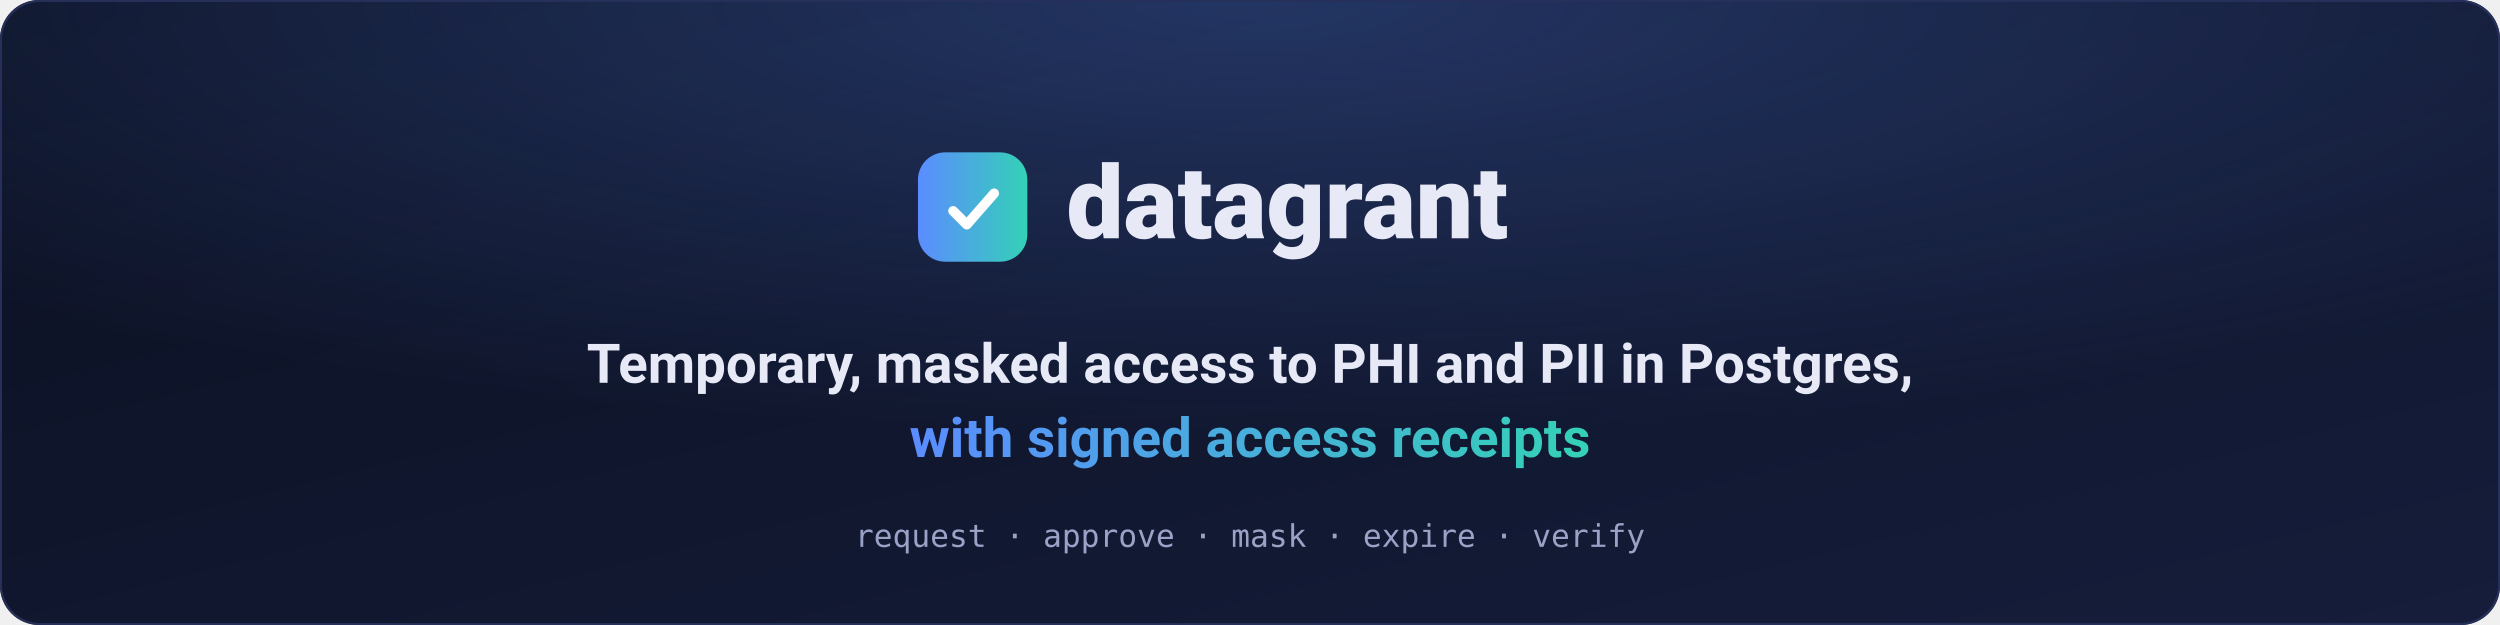
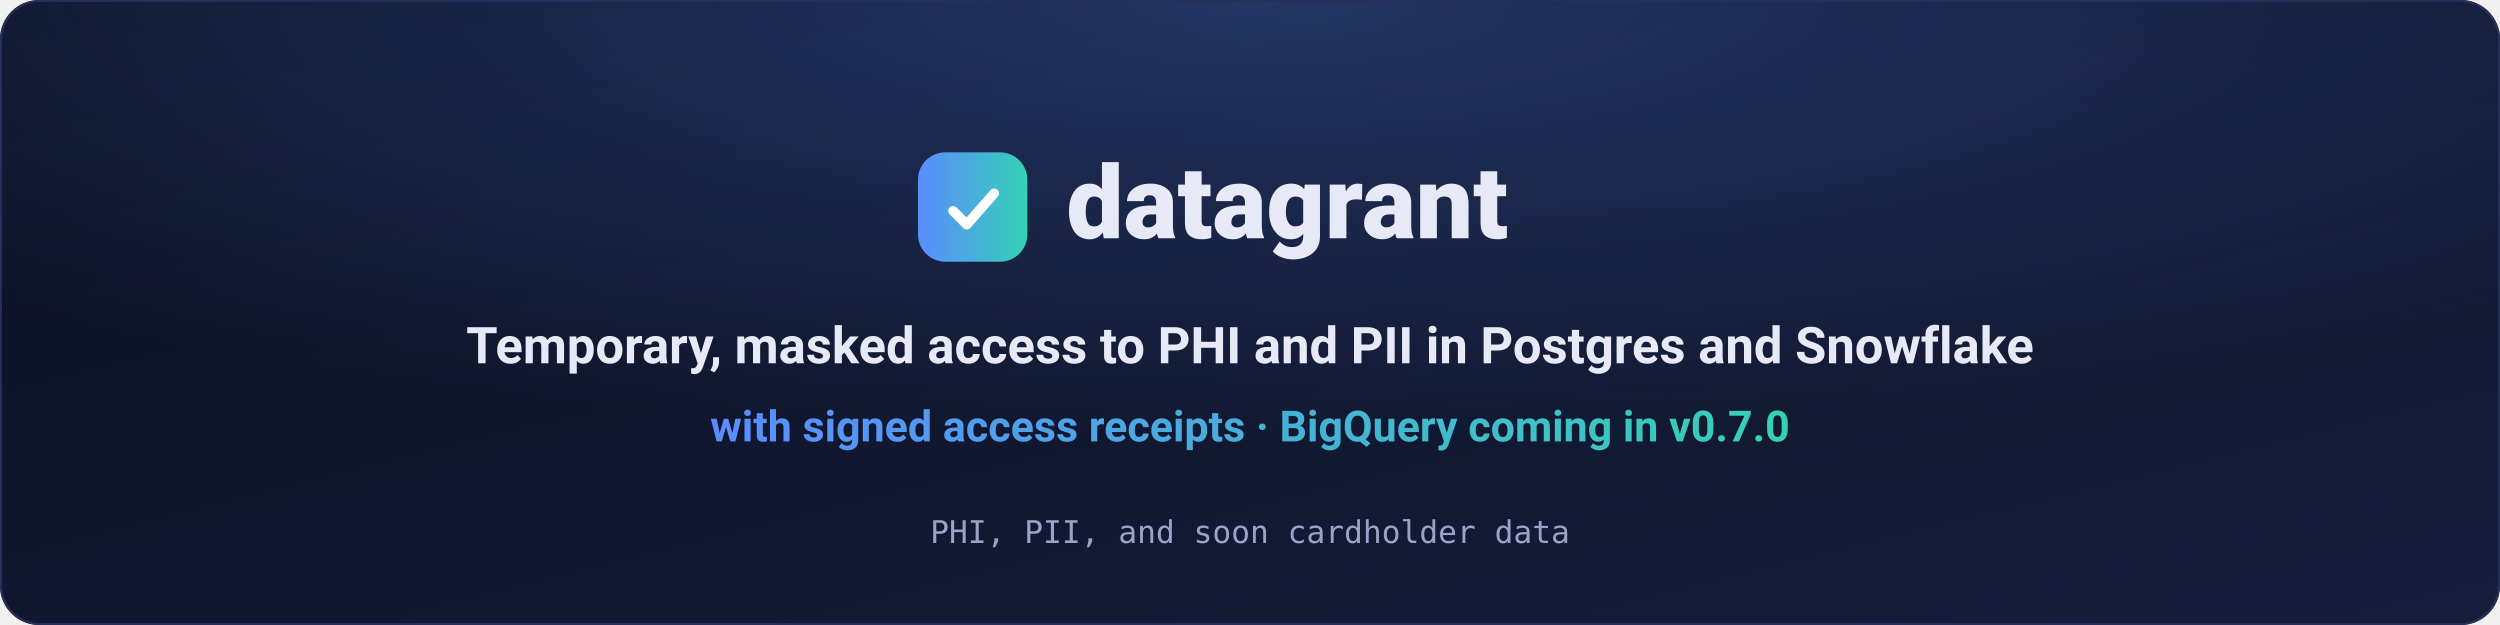
- <svg xmlns="http://www.w3.org/2000/svg" width="1280" height="320" viewBox="0 0 1280 320" role="img" aria-label="datagrant: Temporary, masked access to PHI and PII in Postgres, with signed access receipts">
+ <svg xmlns="http://www.w3.org/2000/svg" width="1280" height="320" viewBox="0 0 1280 320" role="img" aria-labelledby="title">
  <defs>
    <linearGradient id="bg" x1="0" y1="0" x2="1" y2="1">
      <stop offset="0" stop-color="#0b1020" />
      <stop offset="1" stop-color="#151d3b" />
    </linearGradient>
    <linearGradient id="ac" x1="0" y1="0" x2="1" y2="0">
      <stop offset="0" stop-color="#5b8cff" />
      <stop offset="1" stop-color="#34d1b6" />
    </linearGradient>
    <radialGradient id="glow" cx="0.5" cy="0" r="0.7">
      <stop offset="0" stop-color="#5b8cff" stop-opacity="0.28" />
      <stop offset="1" stop-color="#5b8cff" stop-opacity="0" />
    </radialGradient>
  </defs>
  <rect width="1280" height="320" rx="20" fill="url(#bg)" />
  <rect width="1280" height="320" rx="20" fill="url(#glow)" />
  <rect x="0.5" y="0.5" width="1279" height="319" rx="20" fill="none" stroke="#26305a" />
  <g transform="translate(470 78)">
    <rect width="56" height="56" rx="14" fill="url(#ac)" />
    <path d="M18 30 l7 7 l14 -16" fill="none" stroke="#fff" stroke-width="5" stroke-linecap="round" stroke-linejoin="round" />
    <text x="76" y="44" font-family="system-ui,-apple-system,'Segoe UI',Roboto,Helvetica,Arial,sans-serif" font-size="52" font-weight="800" fill="#e7eaf6">datagrant</text>
  </g>
-   <text x="640" y="196" text-anchor="middle" font-family="system-ui,-apple-system,'Segoe UI',Roboto,Helvetica,Arial,sans-serif" font-size="28" font-weight="600" fill="#e7eaf6">Temporary, masked access to PHI and PII in Postgres,</text>
-   <text x="640" y="234" text-anchor="middle" font-family="system-ui,-apple-system,'Segoe UI',Roboto,Helvetica,Arial,sans-serif" font-size="28" font-weight="600" fill="url(#ac)">with signed access receipts</text>
-   <text x="640" y="280" text-anchor="middle" font-family="ui-monospace,SFMono-Regular,Menlo,Consolas,monospace" font-size="16" fill="#9aa3c7">request · approve · mask · expire · verify</text>
+   <text x="640" y="186" text-anchor="middle" font-family="system-ui,-apple-system,'Segoe UI',Roboto,Helvetica,Arial,sans-serif" font-size="26" font-weight="600" fill="#e7eaf6">Temporary, masked access to PHI and PII in Postgres and Snowflake</text>
+   <text x="640" y="226" text-anchor="middle" font-family="system-ui,-apple-system,'Segoe UI',Roboto,Helvetica,Arial,sans-serif" font-size="22" font-weight="600" fill="url(#ac)">with signed access receipts · BigQuery coming in v0.7.0</text>
+   <text x="640" y="278" text-anchor="middle" font-family="ui-monospace,SFMono-Regular,Menlo,Consolas,monospace" font-size="16" fill="#9aa3c7">PHI, PII, and soon cardholder data</text>
</svg>
